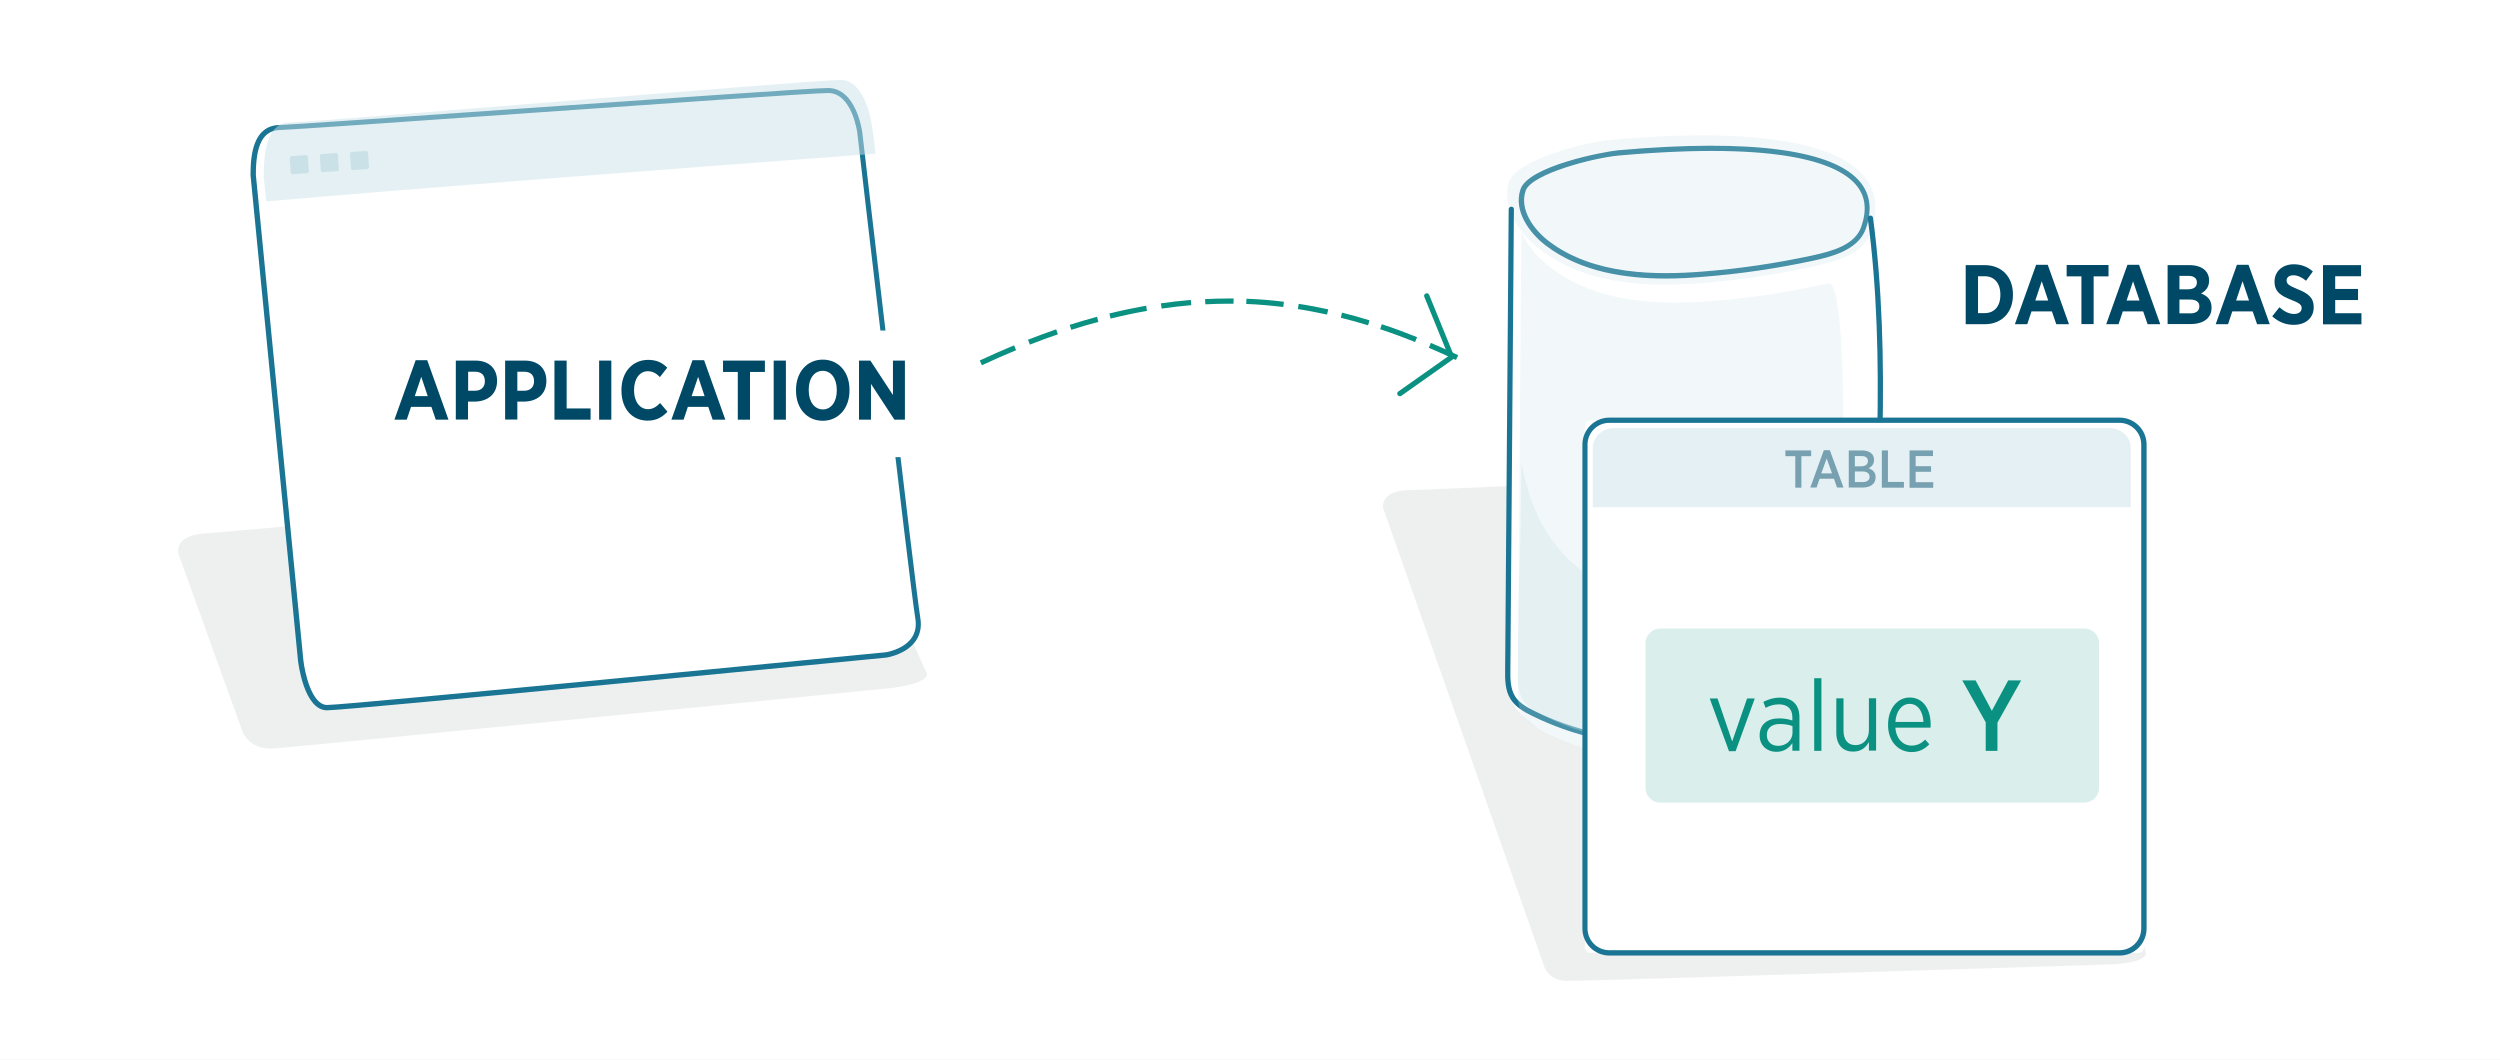
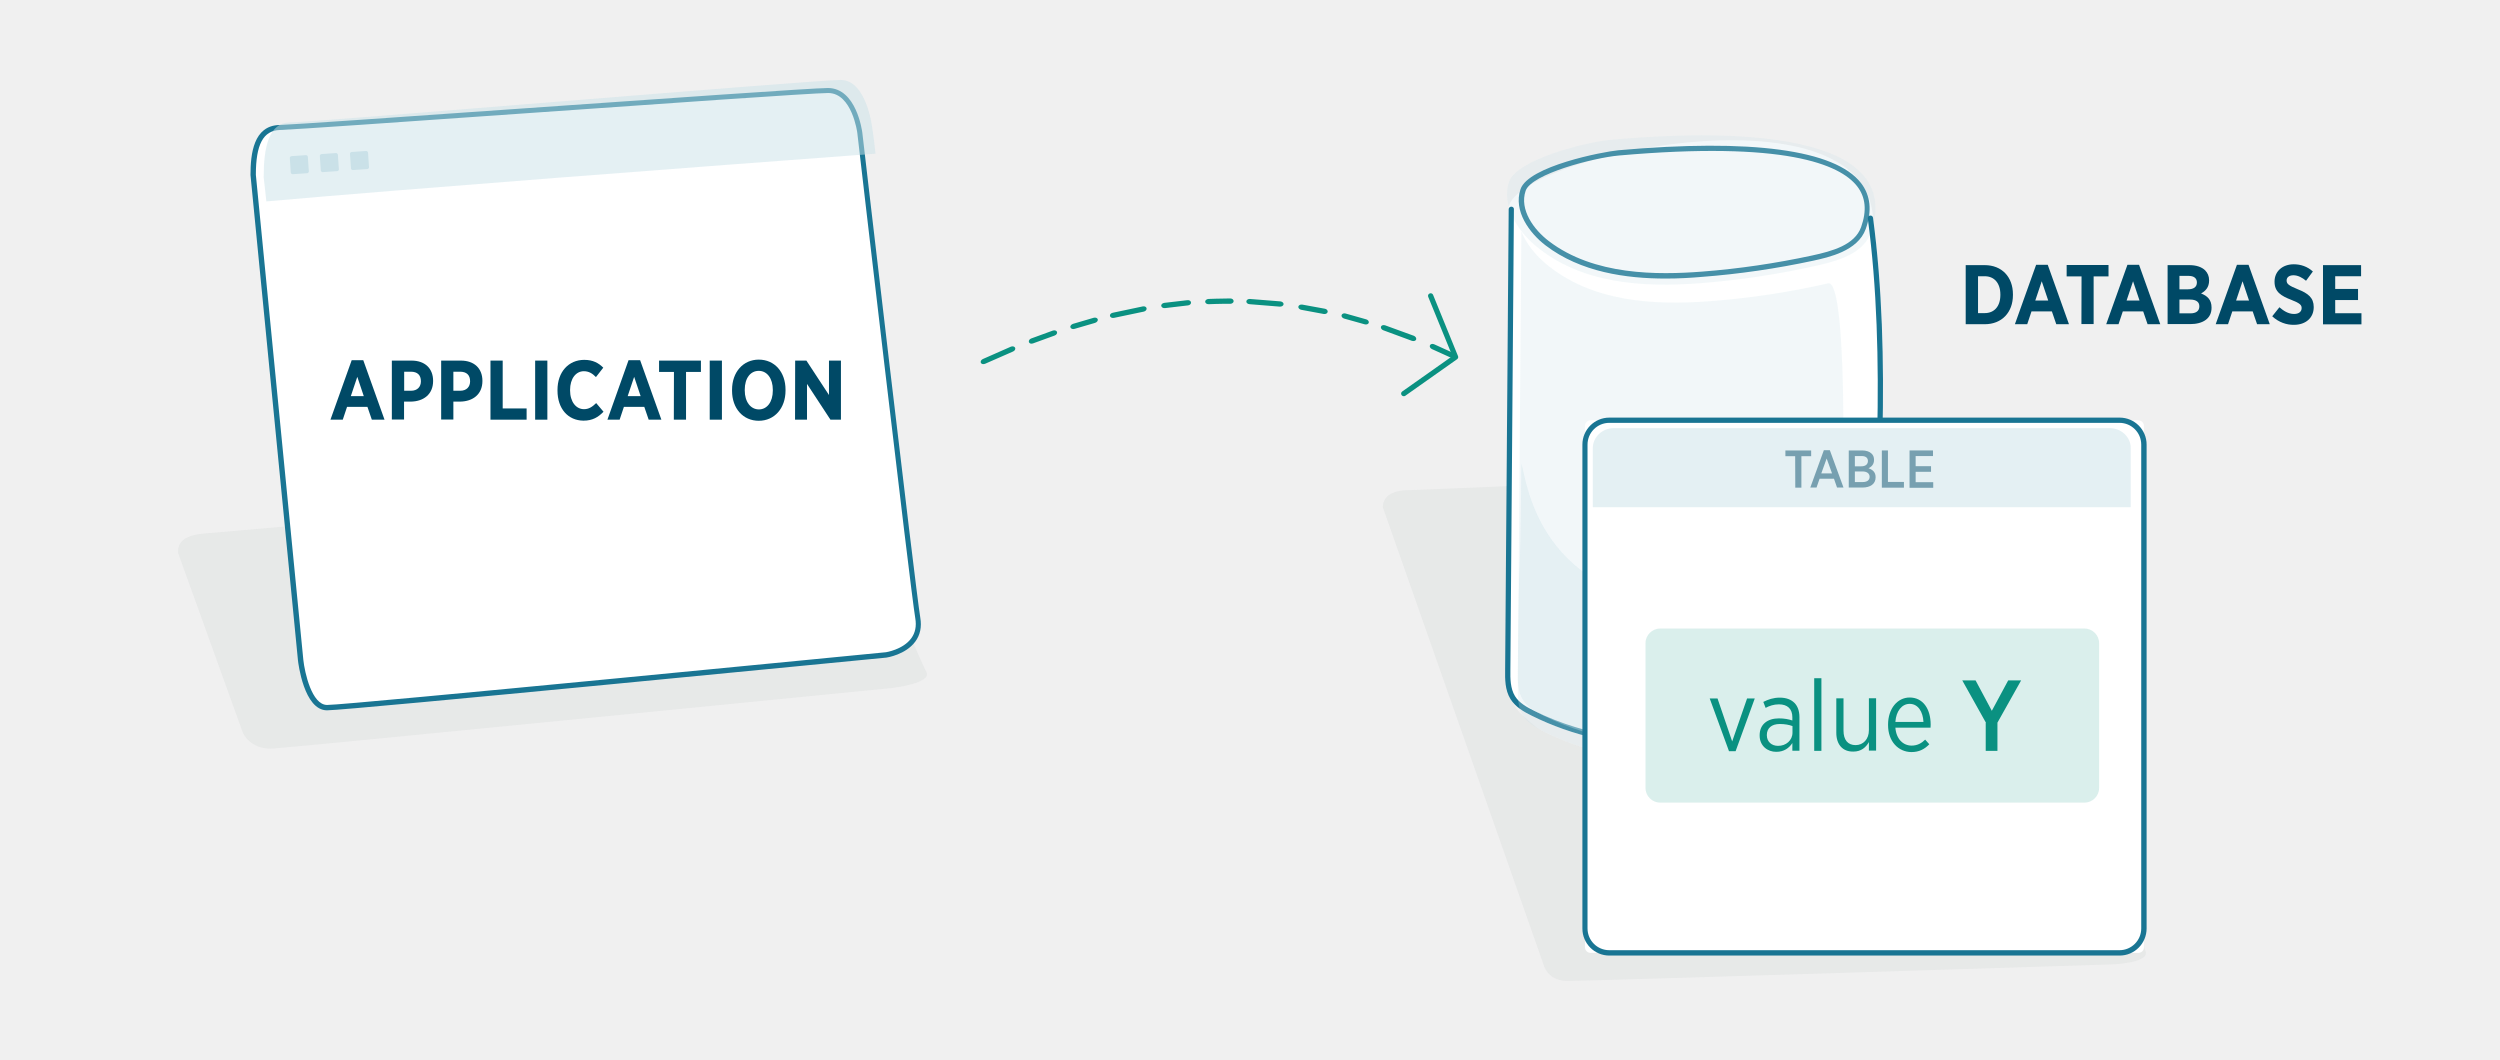
- <svg xmlns="http://www.w3.org/2000/svg" version="1.1" id="a02" x="0px" y="0px" viewBox="0 0 2048 868" style="enable-background:new 0 0 2048 868;" xml:space="preserve">
+ <svg xmlns="http://www.w3.org/2000/svg" version="1.1" id="a02" x="0px" y="0px" viewBox="904 -314 2048 868" style="enable-background:new 904 -314 2048 868;" xml:space="preserve">
  <style type="text/css">
	.st0{fill:#FFFFFF;}
	.st1{opacity:0.5;}
	.st2{fill:#DEE1E0;}
	.st3{fill:#197593;}
	.st4{opacity:0.25;}
	.st5{fill:#CAE1E8;}
	.st6{opacity:0.35;}
	.st7{fill:#004966;}
	.st8{opacity:0.48;}
- 	.st9{fill:#0A9181;}
- 	.st10{opacity:0.15;}
+ 	.st9{opacity:0.15;}
+ 	.st10{fill:#0A9181;}
</style>
-   <rect class="st0" width="2048" height="868" />
-   <g class="st1">
-     <path class="st2" d="M1757.7,779.4c-3.3-9.2-32-141.2-32-141.2s-19.6-97.3-40.7-97.4c-11-0.1-108.3,68.6-230.1,46.4   c-58.8,37-122.3,45.9-190.8,11.9c-6.3-3.1-11.2-8.2-16.6-12.9c-7.5-6.5-11.9-16-11.8-23.8c0.3-39.7,2.9-125.7,0-129.6v-34.6   c0,0-78.2,3.3-80.6,3.3c-16.8,0.1-21.7,6.1-22.4,13.7l131.6,374.5c0,0,2.8,13.8,19.6,13.9c16.8,0.1,447.4-13.6,447.4-13.6   S1761,788.7,1757.7,779.4z" />
+   <g>
+     <g>
+       <path class="st0" d="M2266.6,297.1c-37.1,0-74.2-8.1-107.8-24.8c-6.3-3.1-13.3-7-17.4-13.6c-4.6-7.4-4.5-16.5-4.4-23.9l2.9-377.4    c-1.3-42.1,291.5-106.1,298.5,7.1c15.1,113.5,6.1,241.8-1.8,355l-0.9,12.7l-0.6,0.6C2389.3,274.9,2328,297.1,2266.6,297.1z" />
+     </g>
  </g>
  <g class="st1">
-     <path class="st2" d="M145.9,453l53,147.1c0,0,5.8,14.3,24.9,13.1s507-49.6,507-49.6s33.4-3.8,28-13.3   c-5.4-9.5-62.5-146.4-62.5-146.4s-5.6-12.7-29.6-11.1c-23.2,1.5-471.9,42.2-497.7,44.1C149.8,438.2,145.4,444.9,145.9,453z" />
+     <path class="st2" d="M2661.7,465.4c-3.3-9.2-32-141.2-32-141.2s-19.6-97.3-40.7-97.4c-11-0.1-108.3,68.6-230.1,46.4   c-58.8,37-122.3,45.9-190.8,11.9c-6.3-3.1-11.2-8.2-16.6-12.9c-7.5-6.5-11.9-16-11.8-23.8c0.3-39.7,2.9-125.7,0-129.6V84.2   c0,0-78.2,3.3-80.6,3.3c-16.8,0.1-21.7,6.1-22.4,13.7l131.6,374.5c0,0,2.8,13.8,19.6,13.9c16.8,0.1,447.4-13.6,447.4-13.6   S2665,474.7,2661.7,465.4z" />
+   </g>
+   <g class="st1">
+     <path class="st2" d="M1049.9,139l53,147.1c0,0,5.8,14.3,24.9,13.1c19.1-1.2,507-49.6,507-49.6s33.4-3.8,28-13.3   c-5.4-9.5-62.5-146.4-62.5-146.4s-5.6-12.7-29.6-11.1c-23.2,1.5-471.9,42.2-497.7,44.1C1053.8,124.2,1049.4,130.9,1049.9,139z" />
  </g>
  <g>
    <g>
      <g>
-         <path class="st3" d="M1364.7,228.2c-32.5,0-69.9-5.2-98.6-27.2c-13.2-10.1-26.5-28.2-20.5-46c6.4-18.9,67.5-30.7,80.1-31.9l0,0     c109-9.7,177.7-0.4,198.8,26.8c7.9,10.2,9.2,22.9,3.9,37.7c-6.5,18.1-30.4,23.2-43.2,26c-29.8,6.4-60.4,10.9-90.7,13.2     C1385.4,227.6,1375.3,228.2,1364.7,228.2z M1326.2,127.4c-20.4,1.8-71.6,15-76.4,28.9c-5.3,15.6,6.9,32,19,41.2     c37,28.3,89.3,27.8,125.5,25c30.2-2.3,60.5-6.8,90.2-13.2c16.6-3.6,34.8-8.6,40.1-23.2c4.8-13.5,3.8-24.5-3.3-33.6     C1507.1,134.5,1461.9,115.4,1326.2,127.4L1326.2,127.4z" />
+         <path class="st3" d="M2268.7-85.8c-32.5,0-69.9-5.2-98.6-27.2c-13.2-10.1-26.5-28.2-20.5-46c6.4-18.9,67.5-30.7,80.1-31.9l0,0     c109-9.7,177.7-0.4,198.8,26.8c7.9,10.2,9.2,22.9,3.9,37.7c-6.5,18.1-30.4,23.2-43.2,26c-29.8,6.4-60.4,10.9-90.7,13.2     C2289.4-86.4,2279.3-85.8,2268.7-85.8z M2230.2-186.6c-20.4,1.8-71.6,15-76.4,28.9c-5.3,15.6,6.9,32,19,41.2     c37,28.3,89.3,27.8,125.5,25c30.2-2.3,60.5-6.8,90.2-13.2c16.6-3.6,34.8-8.6,40.1-23.2c4.8-13.5,3.8-24.5-3.3-33.6     C2411.1-179.5,2365.9-198.6,2230.2-186.6L2230.2-186.6z" />
      </g>
    </g>
    <g class="st4">
      <g>
-         <path class="st5" d="M1319.1,114.6c-18.3,1.6-77.3,15.8-83.1,34.9c-5.7,18.9,6.9,39.1,21.4,51.4c37.6,31.8,88.6,34.7,135.5,31.1     c32.4-2.5,64.6-7.4,96.3-14.6c17.4-4,38.3-10,44.1-28.5C1563.3,94.6,1368.2,110.2,1319.1,114.6z" />
+         <path class="st5" d="M2223.1-199.4c-18.3,1.6-77.3,15.8-83.1,34.9c-5.7,18.9,6.9,39.1,21.4,51.4C2199-81.3,2250-78.4,2296.9-82     c32.4-2.5,64.6-7.4,96.3-14.6c17.4-4,38.3-10,44.1-28.5C2467.3-219.4,2272.2-203.8,2223.1-199.4z" />
      </g>
    </g>
    <g>
      <g>
-         <path class="st3" d="M1362.6,611.1c-37.1,0-74.2-8.1-107.8-24.8c-6.3-3.1-13.3-7-17.4-13.6c-4.6-7.4-4.5-16.5-4.4-23.9l2.9-377.4     c0-1.2,1-2.1,2.2-2.1c0,0,0,0,0,0c1.2,0,2.2,0.9,2.1,2.1l-2.9,377.4c-0.1,6.8-0.1,15.2,3.8,21.5c3.5,5.7,10,9.2,15.7,12     c86.1,42.7,199.8,26.6,270.7-38.2l0.8-11c7.9-113,16.9-241.1,1.8-354.1c-0.2-1.2,0.7-2.3,1.9-2.4c1.2-0.2,2.3,0.7,2.4,1.9     c15.1,113.5,6.1,241.8-1.8,355l-0.9,12.7l-0.6,0.6C1485.3,588.9,1424,611.1,1362.6,611.1z" />
+         <path class="st3" d="M2266.6,297.1c-37.1,0-74.2-8.1-107.8-24.8c-6.3-3.1-13.3-7-17.4-13.6c-4.6-7.4-4.5-16.5-4.4-23.9l2.9-377.4     c0-1.2,1-2.1,2.2-2.1l0,0c1.2,0,2.2,0.9,2.1,2.1l-2.9,377.4c-0.1,6.8-0.1,15.2,3.8,21.5c3.5,5.7,10,9.2,15.7,12     c86.1,42.7,199.8,26.6,270.7-38.2l0.8-11c7.9-113,16.9-241.1,1.8-354.1c-0.2-1.2,0.7-2.3,1.9-2.4c1.2-0.2,2.3,0.7,2.4,1.9     c15.1,113.5,6.1,241.8-1.8,355l-0.9,12.7l-0.6,0.6C2389.3,274.9,2328,297.1,2266.6,297.1z" />
      </g>
    </g>
    <g class="st4">
      <g>
-         <path class="st5" d="M1497.6,232.1c-31.7,7.3-63.9,12.1-96.3,14.6c-46.9,3.6-97.9,0.7-135.5-31.1c-8-6.8-15.4-15.9-19.5-26     c-1,124.6-1.9,249.2-2.9,373.8c-0.1,7.8,0,16.1,4.1,22.7c3.7,6,10.2,9.7,16.6,12.9c87.8,43.6,167.4,16.8,239.5-49.6     C1511.6,434.9,1515,228.1,1497.6,232.1z" />
+         <path class="st5" d="M2401.6-81.9c-31.7,7.3-63.9,12.1-96.3,14.6c-46.9,3.6-97.9,0.7-135.5-31.1c-8-6.8-15.4-15.9-19.5-26     c-1,124.6-1.9,249.2-2.9,373.8c-0.1,7.8,0,16.1,4.1,22.7c3.7,6,10.2,9.7,16.6,12.9c87.8,43.6,167.4,16.8,239.5-49.6     C2415.6,120.9,2419-85.9,2401.6-81.9z" />
      </g>
    </g>
    <g class="st6">
      <g>
-         <path class="st5" d="M1497.6,422.2c-31.7,7.3-63.8,75.4-96.3,75.4c-144,0-150.9-107.8-155-117.9c-1,124.6-1.9,46.1-2.9,170.8     c-0.1,7.8,0,16.1,4.1,22.7c3.7,6,10.2,9.7,16.6,12.9c87.8,43.6,167.4,16.8,239.5-49.6C1511.6,421.9,1515,418.3,1497.6,422.2z" />
+         <path class="st5" d="M2401.6,108.2c-31.7,7.3-63.8,75.4-96.3,75.4c-144,0-150.9-107.8-155-117.9c-1,124.6-1.9,46.1-2.9,170.8     c-0.1,7.8,0,16.1,4.1,22.7c3.7,6,10.2,9.7,16.6,12.9c87.8,43.6,167.4,16.8,239.5-49.6C2415.6,107.9,2419,104.3,2401.6,108.2z" />
      </g>
    </g>
  </g>
  <g>
-     <path class="st0" d="M207.4,143.4l38.9,397.5c0,0,4.3,38.9,21.6,38.9c17.3,0,458-43.2,458-43.2s30.2-4.3,25.9-30.2   s-47.5-397.5-47.5-397.5s-4.3-34.5-25.9-34.6c-20.9-0.1-426.1,29.7-449.4,30.2C211.7,104.9,207.4,121.7,207.4,143.4z" />
-     <path class="st3" d="M267.9,581.9c-19,0-23.6-39.1-23.8-40.8l-38.9-397.7c0-17.4,2.5-40.5,23.7-41c10.5-0.3,100.5-6.6,195.7-13.3   c118.8-8.3,241.7-17,253.6-17c0,0,0,0,0.1,0c23.2,0.1,27.9,35,28.1,36.5c0.4,3.7,43.3,371.8,47.5,397.4c1.3,7.6-0.1,14.2-4.1,19.6   c-7.9,10.7-23,13-23.6,13.1C708.1,540.4,285.1,581.9,267.9,581.9z M209.6,143.2l38.9,397.4c1.1,10.3,6.9,36.9,19.5,36.9   c17,0,453.4-42.8,457.8-43.2c0,0,13.9-2.1,20.7-11.4c3.3-4.5,4.4-10,3.3-16.4c-4.3-25.7-47.1-393.9-47.5-397.6   c0-0.3-4.3-32.6-23.8-32.7c0,0,0,0-0.1,0c-11.8,0-140.1,9-253.3,17c-95.3,6.7-185.3,13-195.9,13.3   C215.6,107,209.6,118.3,209.6,143.2z" />
+     <path class="st0" d="M1111.4-170.6l38.9,397.5c0,0,4.3,38.9,21.6,38.9c17.3,0,458-43.2,458-43.2s30.2-4.3,25.9-30.2   s-47.5-397.5-47.5-397.5s-4.3-34.5-25.9-34.6c-20.9-0.1-426.1,29.7-449.4,30.2C1115.7-209.1,1111.4-192.3,1111.4-170.6z" />
+     <path class="st3" d="M1171.9,267.9c-19,0-23.6-39.1-23.8-40.8l-38.9-397.7c0-17.4,2.5-40.5,23.7-41c10.5-0.3,100.5-6.6,195.7-13.3   c118.8-8.3,241.7-17,253.6-17c0,0,0,0,0.1,0c23.2,0.1,27.9,35,28.1,36.5c0.4,3.7,43.3,371.8,47.5,397.4c1.3,7.6-0.1,14.2-4.1,19.6   c-7.9,10.7-23,13-23.6,13.1C1612.1,226.4,1189.1,267.9,1171.9,267.9z M1113.6-170.8l38.9,397.4c1.1,10.3,6.9,36.9,19.5,36.9   c17,0,453.4-42.8,457.8-43.2c0,0,13.9-2.1,20.7-11.4c3.3-4.5,4.4-10,3.3-16.4c-4.3-25.7-47.1-393.9-47.5-397.6   c0-0.3-4.3-32.6-23.8-32.7c0,0,0,0-0.1,0c-11.8,0-140.1,9-253.3,17c-95.3,6.7-185.3,13-195.9,13.3   C1119.6-207,1113.6-195.7,1113.6-170.8z" />
  </g>
  <g class="st1">
-     <path class="st5" d="M717.2,125.9c-1.7-16.4-2.6-20.6-2.6-20.6s-4.3-39.8-26-39.8c-21.7,0-433.5,34.8-450.9,34.8   S216,120.2,216,145.1l2.2,19.9C333,154.8,573.2,136.6,717.2,125.9z" />
+     <path class="st5" d="M1621.2-188.1c-1.7-16.4-2.6-20.6-2.6-20.6s-4.3-39.8-26-39.8c-21.7,0-433.5,34.8-450.9,34.8   s-21.7,19.9-21.7,44.8l2.2,19.9C1237-159.2,1477.2-177.4,1621.2-188.1z" />
  </g>
  <g>
    <g>
-       <path class="st5" d="M251.6,141.9l-11.8,0.8c-0.8,0.1-1.5-0.6-1.6-1.4l-0.8-11.8c-0.1-0.8,0.6-1.5,1.4-1.6l11.8-0.8    c0.8-0.1,1.5,0.6,1.6,1.4l0.8,11.8C253,141.1,252.4,141.9,251.6,141.9z" />
+       <path class="st5" d="M1155.6-172.1l-11.8,0.8c-0.8,0.1-1.5-0.6-1.6-1.4l-0.8-11.8c-0.1-0.8,0.6-1.5,1.4-1.6l11.8-0.8    c0.8-0.1,1.5,0.6,1.6,1.4l0.8,11.8C1157-172.9,1156.4-172.1,1155.6-172.1z" />
    </g>
    <g>
-       <path class="st5" d="M276.2,140.2l-11.8,0.8c-0.8,0.1-1.5-0.6-1.6-1.4l-0.8-11.8c-0.1-0.8,0.6-1.5,1.4-1.6l11.8-0.8    c0.8-0.1,1.5,0.6,1.6,1.4l0.8,11.8C277.7,139.4,277.1,140.1,276.2,140.2z" />
+       <path class="st5" d="M1180.2-173.8l-11.8,0.8c-0.8,0.1-1.5-0.6-1.6-1.4l-0.8-11.8c-0.1-0.8,0.6-1.5,1.4-1.6l11.8-0.8    c0.8-0.1,1.5,0.6,1.6,1.4l0.8,11.8C1181.7-174.6,1181.1-173.9,1180.2-173.8z" />
    </g>
    <g>
-       <path class="st5" d="M300.9,138.5l-11.8,0.8c-0.8,0.1-1.5-0.6-1.6-1.4l-0.8-11.8c-0.1-0.8,0.6-1.5,1.4-1.6l11.8-0.8    c0.8-0.1,1.5,0.6,1.6,1.4l0.8,11.8C302.4,137.7,301.7,138.4,300.9,138.5z" />
+       <path class="st5" d="M1204.9-175.5l-11.8,0.8c-0.8,0.1-1.5-0.6-1.6-1.4l-0.8-11.8c-0.1-0.8,0.6-1.5,1.4-1.6l11.8-0.8    c0.8-0.1,1.5,0.6,1.6,1.4l0.8,11.8C1206.4-176.3,1205.7-175.6,1204.9-175.5z" />
    </g>
  </g>
  <g>
    <g>
-       <path class="st0" d="M1751.7,780.6H1303c-2.5,0-4.6-2.1-4.6-4.6V348.9c0-2.5,2.1-4.6,4.6-4.6h448.7c2.5,0,4.6,2.1,4.6,4.6V776    C1756.4,778.6,1754.3,780.6,1751.7,780.6z" />
+       <path class="st0" d="M2655.7,466.6H2207c-2.5,0-4.6-2.1-4.6-4.6V34.9c0-2.5,2.1-4.6,4.6-4.6h448.7c2.5,0,4.6,2.1,4.6,4.6V462    C2660.4,464.6,2658.3,466.6,2655.7,466.6z" />
    </g>
    <g>
-       <path class="st3" d="M1736.4,782.8h-418c-12.2,0-22.1-9.9-22.1-22.1V364.2c0-12.2,9.9-22.1,22.1-22.1h418    c12.2,0,22.1,9.9,22.1,22.1v396.4C1758.5,772.9,1748.6,782.8,1736.4,782.8z M1318.3,346.4c-9.8,0-17.8,8-17.8,17.8v396.4    c0,9.8,8,17.8,17.8,17.8h418c9.8,0,17.8-8,17.8-17.8V364.2c0-9.8-8-17.8-17.8-17.8H1318.3z" />
+       <path class="st3" d="M2640.4,468.8h-418c-12.2,0-22.1-9.9-22.1-22.1V50.2c0-12.2,9.9-22.1,22.1-22.1h418    c12.2,0,22.1,9.9,22.1,22.1v396.4C2662.5,458.9,2652.6,468.8,2640.4,468.8z M2222.3,32.4c-9.8,0-17.8,8-17.8,17.8v396.4    c0,9.8,8,17.8,17.8,17.8h418c9.8,0,17.8-8,17.8-17.8V50.2c0-9.8-8-17.8-17.8-17.8L2222.3,32.4L2222.3,32.4z" />
    </g>
  </g>
  <g>
-     <path class="st0" d="M806.8,374.5H303.6c-6.6,0-12-5.4-12-12v-79.7c0-6.6,5.4-12,12-12h503.1c6.6,0,12,5.4,12,12v79.7   C818.8,369.1,813.4,374.5,806.8,374.5z" />
+     <path class="st7" d="M1192.1-18.9h9.5l17.4,48.7h-10.4l-3.6-10.5h-16.7l-3.5,10.5h-10.1L1192.1-18.9z M1202,10.5l-5.3-15.8   l-5.3,15.8H1202z" />
+     <path class="st7" d="M1225-18.6h16.1c10.9,0,17.7,6.3,17.7,16.6v0.1c0,11.1-8,16.7-18.1,16.9h-5.7v14.7h-10V-18.6z M1240.7,6.1   c5.2,0,8.1-3.2,8.1-7.7v-0.1c0-5.1-2.9-7.8-8.2-7.8h-5.5V6.1H1240.7z" />
+     <path class="st7" d="M1265.4-18.6h16.1c10.9,0,17.7,6.3,17.7,16.6v0.1c0,11.1-8,16.7-18.1,16.9h-5.7v14.7h-10V-18.6z M1281,6.1   c5.2,0,8.1-3.2,8.1-7.7v-0.1c0-5.1-2.9-7.8-8.2-7.8h-5.5V6.1H1281z" />
+     <path class="st7" d="M1305.8-18.6h10v39.2h19.6v9.2h-29.6V-18.6z" />
+     <path class="st7" d="M1342.4-18.6h10v48.4h-10V-18.6z" />
+     <path class="st7" d="M1360.7,6V5.4c0-14.7,9.1-24.6,21.9-24.6c7.2,0,11.8,2.6,15.6,6.4l-6,7.7c-2.9-3-5.9-4.8-9.9-4.8   c-6.5,0-11.3,6-11.3,15.4v0.2c0,9.6,5,15.5,11.4,15.5c3.9,0,6.7-1.8,10-5l6,7.1c-4.4,4.5-9,7.3-16.4,7.3   C1369.3,30.5,1360.7,20.8,1360.7,6z" />
+     <path class="st7" d="M1418.9-18.9h9.5l17.4,48.7h-10.4l-3.6-10.5h-16.7l-3.5,10.5h-10L1418.9-18.9z M1428.8,10.5l-5.3-15.8   l-5.3,15.8H1428.8z" />
+     <path class="st7" d="M1456.1-9.3h-12.2v-9.3h34.3v9.3H1466v39.1h-10L1456.1-9.3L1456.1-9.3z" />
+     <path class="st7" d="M1485.4-18.6h10v48.4h-10V-18.6z" />
+     <path class="st7" d="M1503.7,6.1V5.3c0-14.5,9.1-24.7,21.9-24.7c12.9,0,21.9,10.1,21.9,24.6V6c0,14.5-9.1,24.7-21.9,24.7   C1512.7,30.7,1503.7,20.6,1503.7,6.1z M1537.1,5.9V5.4c0-9.5-4.8-15.6-11.5-15.6c-6.8,0-11.5,5.9-11.5,15.5v0.5   c0,9.5,4.9,15.6,11.6,15.6C1532.3,21.4,1537.1,15.4,1537.1,5.9z" />
+     <path class="st7" d="M1555.4-18.6h9.2l18.5,28.2v-28.2h9.8v48.4h-8.6l-19.2-29.3v29.3h-9.8L1555.4-18.6L1555.4-18.6z" />
  </g>
  <g>
-     <path class="st7" d="M340.5,295.1h9.5l17.4,48.7H357l-3.6-10.5h-16.7l-3.5,10.5h-10.1L340.5,295.1z M350.4,324.5l-5.3-15.8   l-5.3,15.8H350.4z" />
-     <path class="st7" d="M373.4,295.4h16.1c10.9,0,17.7,6.3,17.7,16.6v0.1c0,11.1-8,16.7-18.1,16.9h-5.7v14.7h-10V295.4z M389.1,320.1   c5.2,0,8.1-3.2,8.1-7.7v-0.1c0-5.1-2.9-7.8-8.2-7.8h-5.5v15.6H389.1z" />
-     <path class="st7" d="M413.8,295.4h16.1c10.9,0,17.7,6.3,17.7,16.6v0.1c0,11.1-8,16.7-18.1,16.9h-5.7v14.7h-10V295.4z M429.4,320.1   c5.2,0,8.1-3.2,8.1-7.7v-0.1c0-5.1-2.9-7.8-8.2-7.8h-5.5v15.6H429.4z" />
-     <path class="st7" d="M454.2,295.4h10v39.2h19.6v9.2h-29.6V295.4z" />
-     <path class="st7" d="M490.8,295.4h10v48.4h-10V295.4z" />
-     <path class="st7" d="M509.1,320v-0.6c0-14.7,9.1-24.6,21.9-24.6c7.2,0,11.8,2.6,15.6,6.4l-6,7.7c-2.9-3-5.9-4.8-9.9-4.8   c-6.5,0-11.3,6-11.3,15.4v0.2c0,9.6,5,15.5,11.4,15.5c3.9,0,6.7-1.8,10-5l6,7.1c-4.4,4.5-9,7.3-16.4,7.3   C517.7,344.5,509.1,334.8,509.1,320z" />
-     <path class="st7" d="M567.3,295.1h9.5l17.4,48.7h-10.4l-3.6-10.5h-16.7l-3.5,10.5H550L567.3,295.1z M577.2,324.5l-5.3-15.8   l-5.3,15.8H577.2z" />
-     <path class="st7" d="M604.5,304.7h-12.2v-9.3h34.3v9.3h-12.2v39.1h-10V304.7z" />
-     <path class="st7" d="M633.8,295.4h10v48.4h-10V295.4z" />
-     <path class="st7" d="M652.1,320.1v-0.8c0-14.5,9.1-24.7,21.9-24.7c12.9,0,21.9,10.1,21.9,24.6v0.8c0,14.5-9.1,24.7-21.9,24.7   C661.1,344.7,652.1,334.6,652.1,320.1z M685.5,319.9v-0.5c0-9.5-4.8-15.6-11.5-15.6c-6.8,0-11.5,5.9-11.5,15.5v0.5   c0,9.5,4.9,15.6,11.6,15.6C680.7,335.4,685.5,329.4,685.5,319.9z" />
-     <path class="st7" d="M703.8,295.4h9.2l18.5,28.2v-28.2h9.8v48.4h-8.6l-19.2-29.3v29.3h-9.8V295.4z" />
-   </g>
-   <g>
-     <path class="st7" d="M1610.3,217.2h15.6c14,0,23.1,9.7,23.1,23.9v0.6c0,14.2-9.1,23.9-23.1,23.9h-15.6V217.2z M1620.4,226.2v30.3   h5.5c7.6,0,12.8-5.3,12.8-14.9v-0.3c0-9.6-5.2-15-12.8-15H1620.4z" />
-     <path class="st7" d="M1668,216.9h9.5l17.4,48.7h-10.4l-3.6-10.5h-16.7l-3.5,10.5h-10.1L1668,216.9z M1677.9,246.2l-5.3-15.8   l-5.3,15.8H1677.9z" />
-     <path class="st7" d="M1705.2,226.4H1693v-9.3h34.3v9.3h-12.2v39.1h-10V226.4z" />
-     <path class="st7" d="M1742.8,216.9h9.5l17.4,48.7h-10.4l-3.6-10.5h-16.7l-3.5,10.5h-10.1L1742.8,216.9z M1752.7,246.2l-5.3-15.8   l-5.3,15.8H1752.7z" />
-     <path class="st7" d="M1775.7,217.2h18c5.4,0,9.9,1.5,12.7,4.2c2.1,2.2,3.3,4.8,3.3,8.2v0.2c0,5.7-3.1,8.7-6.6,10.6   c5.2,2,8.6,5.2,8.6,11.5v0.3c0,8.7-7,13.3-17.5,13.3h-18.5V217.2z M1799.7,231.4c0-3.5-2.5-5.4-6.8-5.4h-7.5V237h7   C1796.9,237,1799.7,235.2,1799.7,231.4L1799.7,231.4z M1794.2,245.4h-8.8v11.3h9c4.5,0,7.3-1.9,7.3-5.7V251   C1801.8,247.5,1799.2,245.4,1794.2,245.4z" />
-     <path class="st7" d="M1832.5,216.9h9.5l17.4,48.7h-10.4l-3.6-10.5h-16.7l-3.5,10.5h-10.1L1832.5,216.9z M1842.4,246.2l-5.3-15.8   l-5.3,15.8H1842.4z" />
-     <path class="st7" d="M1861.4,259.1l5.9-7.4c3.2,2.8,7.2,5.5,12,5.5c3.9,0,6.2-1.9,6.2-4.8v-0.1c0-2.4-1.4-3.9-8.3-6.6   c-8.6-3.3-13.9-6.6-13.9-14.9v-0.1c0-8.4,6.5-14.2,15.8-14.2c5.7,0,11.2,1.9,15.6,5.9l-5.6,7.6c-3-2.5-6.6-4.5-10.3-4.5   c-3.5,0-5.6,1.7-5.6,4.2v0.1c0,2.8,1.7,4.1,9.2,7.2c8.4,3.3,13,6.9,13,14.5v0.1c0,9-6.8,14.5-16.2,14.5   C1873.2,266.2,1866.8,264.1,1861.4,259.1z" />
-     <path class="st7" d="M1903,217.2h31.2v9.1h-21.2v10.4h18.7v9.1h-18.7v10.8h21.5v9.1H1903V217.2z" />
+     <path class="st7" d="M2514.3-96.8h15.6c14,0,23.1,9.7,23.1,23.9v0.6c0,14.2-9.1,23.9-23.1,23.9h-15.6V-96.8z M2524.4-87.8v30.3h5.5   c7.6,0,12.8-5.3,12.8-14.9v-0.3c0-9.6-5.2-15-12.8-15h-5.5V-87.8z" />
+     <path class="st7" d="M2572-97.1h9.5l17.4,48.7h-10.4l-3.6-10.5h-16.7l-3.5,10.5h-10.1L2572-97.1z M2581.9-67.8l-5.3-15.8l-5.3,15.8   H2581.9z" />
+     <path class="st7" d="M2609.2-87.6H2597v-9.3h34.3v9.3h-12.2v39.1h-10L2609.2-87.6L2609.2-87.6z" />
+     <path class="st7" d="M2646.8-97.1h9.5l17.4,48.7h-10.4l-3.6-10.5H2643l-3.5,10.5h-10.1L2646.8-97.1z M2656.7-67.8l-5.3-15.8   l-5.3,15.8H2656.7z" />
+     <path class="st7" d="M2679.7-96.8h18c5.4,0,9.9,1.5,12.7,4.2c2.1,2.2,3.3,4.8,3.3,8.2v0.2c0,5.7-3.1,8.7-6.6,10.6   c5.2,2,8.6,5.2,8.6,11.5v0.3c0,8.7-7,13.3-17.5,13.3h-18.5V-96.8z M2703.7-82.6c0-3.5-2.5-5.4-6.8-5.4h-7.5v11h7   C2700.9-77,2703.7-78.8,2703.7-82.6L2703.7-82.6z M2698.2-68.6h-8.8v11.3h9c4.5,0,7.3-1.9,7.3-5.7v0   C2705.8-66.5,2703.2-68.6,2698.2-68.6z" />
+     <path class="st7" d="M2736.5-97.1h9.5l17.4,48.7H2753l-3.6-10.5h-16.7l-3.5,10.5h-10.1L2736.5-97.1z M2746.4-67.8l-5.3-15.8   l-5.3,15.8H2746.4z" />
+     <path class="st7" d="M2765.4-54.9l5.9-7.4c3.2,2.8,7.2,5.5,12,5.5c3.9,0,6.2-1.9,6.2-4.8v-0.1c0-2.4-1.4-3.9-8.3-6.6   c-8.6-3.3-13.9-6.6-13.9-14.9v-0.1c0-8.4,6.5-14.2,15.8-14.2c5.7,0,11.2,1.9,15.6,5.9l-5.6,7.6c-3-2.5-6.6-4.5-10.3-4.5   c-3.5,0-5.6,1.7-5.6,4.2v0.1c0,2.8,1.7,4.1,9.2,7.2c8.4,3.3,13,6.9,13,14.5v0.1c0,9-6.8,14.5-16.2,14.5   C2777.2-47.8,2770.8-49.9,2765.4-54.9z" />
+     <path class="st7" d="M2807-96.8h31.2v9.1H2817v10.4h18.7v9.1H2817v10.8h21.5v9.1H2807V-96.8z" />
  </g>
  <g class="st1">
-     <path class="st5" d="M1728.2,350.7h-406.1c-9.5,0-17.3,7.4-17.3,16.4v48.4h440.7v-48.4C1745.6,358.1,1737.8,350.7,1728.2,350.7z" />
+     <path class="st5" d="M2632.2,36.7h-406.1c-9.5,0-17.3,7.4-17.3,16.4v48.4h440.7V53.1C2649.6,44.1,2641.8,36.7,2632.2,36.7z" />
  </g>
  <g class="st8">
    <g>
-       <path class="st7" d="M1470.6,373.7h-8V369h21.1v4.7h-8v25.8h-5V373.7z" />
-       <path class="st7" d="M1494.1,368.8h4.9l11.2,30.6h-5.3l-2.5-7.2h-11.8l-2.5,7.2h-5.1L1494.1,368.8z M1500.8,387.8l-4.4-12.2    l-4.4,12.2H1500.8z" />
-       <path class="st7" d="M1514.5,369h10.9c3.3,0,6.1,0.9,7.8,2.6c1.4,1.3,2,3,2,5.1v0.1c0,3.7-2.2,5.7-4.5,6.8    c3.4,1.2,5.8,3.2,5.8,7.3v0.2c0,5.4-4.4,8.3-10.8,8.3h-11.2V369z M1530.2,377.6c0-2.6-1.9-4-5.1-4h-5.6v8.4h5.3    C1528.1,382,1530.2,380.5,1530.2,377.6L1530.2,377.6z M1525.6,386.2h-6.1v8.7h6.4c3.5,0,5.7-1.5,5.7-4.3v-0.1    C1531.5,387.9,1529.5,386.2,1525.6,386.2z" />
-       <path class="st7" d="M1541.6,369h5v25.8h13.1v4.7h-18.1V369z" />
-       <path class="st7" d="M1564.3,369h19.2v4.6h-14.2v8.3h12.6v4.6h-12.6v8.5h14.4v4.6h-19.4V369z" />
+       <path class="st7" d="M2374.6,59.7h-8V55h21.1v4.7h-8v25.8h-5L2374.6,59.7L2374.6,59.7z" />
+       <path class="st7" d="M2398.1,54.8h4.9l11.2,30.6h-5.3l-2.5-7.2h-11.8l-2.5,7.2h-5.1L2398.1,54.8z M2404.8,73.8l-4.4-12.2    l-4.4,12.2H2404.8z" />
+       <path class="st7" d="M2418.5,55h10.9c3.3,0,6.1,0.9,7.8,2.6c1.4,1.3,2,3,2,5.1v0.1c0,3.7-2.2,5.7-4.5,6.8c3.4,1.2,5.8,3.2,5.8,7.3    v0.2c0,5.4-4.4,8.3-10.8,8.3h-11.2V55L2418.5,55z M2434.2,63.6c0-2.6-1.9-4-5.1-4h-5.6V68h5.3C2432.1,68,2434.2,66.5,2434.2,63.6    L2434.2,63.6z M2429.6,72.2h-6.1v8.7h6.4c3.5,0,5.7-1.5,5.7-4.3v-0.1C2435.5,73.9,2433.5,72.2,2429.6,72.2z" />
+       <path class="st7" d="M2445.6,55h5v25.8h13.1v4.7h-18.1V55z" />
+       <path class="st7" d="M2468.3,55h19.2v4.6h-14.2v8.3h12.6v4.6h-12.6V81h14.4v4.6h-19.4V55z" />
    </g>
  </g>
-   <g>
-     <path class="st9" d="M804.4,299.2l-1.8-3.9c9.5-4.4,18.9-8.6,28.1-12.4l1.7,4C823.2,290.7,813.8,294.8,804.4,299.2z M1192.7,294.9   c-7.4-3.5-14.9-6.9-22.2-10l1.7-4c7.4,3.1,14.9,6.5,22.4,10.1L1192.7,294.9z M843.7,282.3l-1.6-4c7.7-3,15.5-5.9,23.1-8.5l1.4,4.1   C859.1,276.4,851.4,279.3,843.7,282.3z M1159.2,280.2c-9.6-3.9-19.2-7.4-28.6-10.5l1.4-4.1c9.5,3.1,19.2,6.7,28.9,10.6   L1159.2,280.2z M877.6,270.2l-1.3-4.1c7.5-2.4,15-4.6,22.4-6.6l1.1,4.2C892.5,265.6,885,267.8,877.6,270.2z M1120.7,266.5   c-7.5-2.3-15-4.4-22.3-6.2l1-4.2c7.4,1.8,15,4,22.5,6.3L1120.7,266.5z M909.8,261l-1-4.2c10.1-2.5,20.2-4.6,30.1-6.4l0.7,4.3   C929.8,256.4,919.8,258.5,909.8,261z M1087.1,257.7c-8-1.7-16-3.3-23.9-4.5l0.7-4.3c8,1.2,16.1,2.8,24.2,4.5L1087.1,257.7z    M951.6,252.8l-0.6-4.3c8.2-1.2,16.4-2.1,24.5-2.8l0.4,4.3C967.8,250.7,959.7,251.6,951.6,252.8z M1051.2,251.5   c-10.1-1.2-20.3-2.1-30.3-2.5l0.2-4.3c10.2,0.4,20.5,1.2,30.7,2.5L1051.2,251.5z M987.4,249.3l-0.2-4.3c6.5-0.3,13-0.5,19.5-0.5   c1.3,0,2.6,0,3.9,0l-0.1,4.3c-1.4,0-2.9,0-4.3,0C1000,248.8,993.6,249,987.4,249.3z" />
+   <g class="st9">
+     <path class="st10" d="M2611.6,343.5H2264c-6.6,0-12-5.4-12-12V212.9c0-6.6,5.4-12,12-12h347.6c6.6,0,12,5.4,12,12v118.6   C2623.6,338.1,2618.2,343.5,2611.6,343.5z" />
  </g>
  <g>
-     <path class="st9" d="M1146.8,324.6c-0.7,0-1.3-0.3-1.8-0.9c-0.7-1-0.5-2.3,0.5-3l41.1-29l-19.8-48.5c-0.5-1.1,0.1-2.4,1.2-2.8   c1.1-0.5,2.4,0.1,2.8,1.2l20.4,50.1c0.4,0.9,0.1,2-0.8,2.6l-42.5,30C1147.7,324.4,1147.3,324.6,1146.8,324.6z" />
-   </g>
-   <g class="st10">
-     <path class="st9" d="M1707.6,657.5h-347.6c-6.6,0-12-5.4-12-12V526.9c0-6.6,5.4-12,12-12h347.6c6.6,0,12,5.4,12,12v118.6   C1719.6,652.1,1714.2,657.5,1707.6,657.5z" />
+     <path class="st10" d="M2304.6,258.2h6.4l12,35.2l12.2-35.2h6.3l-15.7,43.2h-5.4L2304.6,258.2z" />
+     <path class="st10" d="M2345.5,288.6v-0.3c0-8.8,6.3-13.8,15.8-13.8c4.5,0,7.8,0.7,11,1.7v-2.6c0-6.9-4-10.6-11-10.6   c-4.3,0-8,1.3-10.9,2.9l-1.9-4.9c4-2,8.2-3.5,13.5-3.5c5.2,0,9.2,1.5,12,4.3c2.6,2.6,4.1,6.6,4.1,11.6V301h-5.8v-6.3   c-2.6,4-6.8,7.2-13.1,7.2C2352.1,302,2345.5,297.1,2345.5,288.6z M2372.4,286.2v-5.4c-2.7-1-6.2-1.7-10.4-1.7   c-6.8,0-10.6,3.5-10.6,9v0.2c0,5.4,4,8.7,9.1,8.7C2367.2,297.1,2372.4,292.4,2372.4,286.2z" />
+     <path class="st10" d="M2390.2,241.6h5.9v59.5h-5.9V241.6z" />
+     <path class="st10" d="M2408.3,286.3v-28.2h5.9v26.4c0,7.7,3.6,11.9,9.9,11.9s10.9-4.9,10.9-12.2V258h5.9v42.9h-5.9v-7   c-2.4,4.3-6.3,7.8-12.7,7.8C2413.5,301.9,2408.3,295.9,2408.3,286.3z" />
+     <path class="st10" d="M2450.7,280v-0.4c0-13.1,7.7-22.2,17.7-22.2c10.8,0,17.2,9.2,17.2,22.2c0,0.6,0,1.7-0.1,2.5h-28.8   c0.7,9.5,6.5,14.7,13.3,14.7c4.7,0,8.2-2,11.1-4.9l3.4,3.8c-3.9,4-8.3,6.4-14.7,6.4C2459.3,302,2450.7,293.6,2450.7,280z    M2479.7,277.4c-0.4-8.2-4.3-14.8-11.3-14.8c-6.3,0-11.1,5.8-11.7,14.8H2479.7z" />
+     <path class="st10" d="M2530.9,278.1l-19.4-34.7h10.9l13.3,24.9l13.4-24.9h10.6l-19.4,34.6v23.1h-9.6v-23H2530.9z" />
  </g>
  <g>
-     <path class="st9" d="M1400.6,572.2h6.4l12,35.2l12.2-35.2h6.3l-15.7,43.2h-5.4L1400.6,572.2z" />
-     <path class="st9" d="M1441.5,602.6v-0.3c0-8.8,6.3-13.8,15.8-13.8c4.5,0,7.8,0.7,11,1.7v-2.6c0-6.9-4-10.6-11-10.6   c-4.3,0-8,1.3-10.9,2.9l-1.9-4.9c4-2,8.2-3.5,13.5-3.5c5.2,0,9.2,1.5,12,4.3c2.6,2.6,4.1,6.6,4.1,11.6v27.6h-5.8v-6.3   c-2.6,4-6.8,7.2-13.1,7.2C1448.1,616,1441.5,611.1,1441.5,602.6z M1468.4,600.2v-5.4c-2.7-1-6.2-1.7-10.4-1.7   c-6.8,0-10.6,3.5-10.6,9v0.2c0,5.4,4,8.7,9.1,8.7C1463.2,611.1,1468.4,606.4,1468.4,600.2z" />
-     <path class="st9" d="M1486.2,555.6h5.9v59.5h-5.9V555.6z" />
-     <path class="st9" d="M1504.3,600.3v-28.2h5.9v26.4c0,7.7,3.6,11.9,9.9,11.9c6.3,0,10.9-4.9,10.9-12.2v-26.2h5.9v42.9h-5.9v-7   c-2.4,4.3-6.3,7.8-12.7,7.8C1509.5,615.9,1504.3,609.9,1504.3,600.3z" />
-     <path class="st9" d="M1546.7,594v-0.4c0-13.1,7.7-22.2,17.7-22.2c10.8,0,17.2,9.2,17.2,22.2c0,0.6,0,1.7-0.1,2.5h-28.8   c0.7,9.5,6.5,14.7,13.3,14.7c4.7,0,8.2-2,11.1-4.9l3.4,3.8c-3.9,4-8.3,6.4-14.7,6.4C1555.3,616,1546.7,607.6,1546.7,594z    M1575.7,591.4c-0.4-8.2-4.3-14.8-11.3-14.8c-6.3,0-11.1,5.8-11.7,14.8H1575.7z" />
-     <path class="st9" d="M1626.9,592.1l-19.4-34.7h10.9l13.3,24.9l13.4-24.9h10.6l-19.4,34.6v23.1h-9.6V592.1z" />
+     <g>
+       <g>
+         <g>
+           <path class="st10" d="M1711-16c-1.4,0.6-3,0.3-3.5-0.8s0.3-2.5,1.7-3.1l22.9-10.1c1.4-0.6,3-0.2,3.5,0.9s-0.3,2.5-1.8,3.1      L1711-16z M2097.6-21.1c-0.5,1.1-2.1,1.4-3.5,0.8l-17-7.7c-1.4-0.6-2.2-2-1.7-3.1c0.5-1.1,2-1.5,3.4-0.9l17.2,7.8      C2097.4-23.5,2098.2-22.1,2097.6-21.1z M1750.3-32.7c-1.5,0.6-3,0.1-3.4-1s0.4-2.5,1.8-3l17.8-6.5c1.5-0.5,3,0,3.4,1.1      s-0.5,2.5-2,3L1750.3-32.7z M2064.1-35.8c-0.5,1.1-2,1.5-3.5,1l-23.3-8.6c-1.5-0.5-2.4-1.9-2-3c0.4-1.1,1.9-1.6,3.4-1.1      l23.6,8.6C2063.7-38.3,2064.5-36.9,2064.1-35.8z M1784.3-44.6c-1.5,0.5-3-0.1-3.4-1.2c-0.4-1.1,0.6-2.4,2.1-2.9l17-5      c1.5-0.4,3,0.2,3.3,1.3s-0.7,2.4-2.2,2.9L1784.3-44.6z M2025.3-49.6c-0.3,1.1-1.8,1.7-3.3,1.3l-16.8-4.7      c-1.5-0.4-2.5-1.7-2.2-2.8s1.7-1.8,3.2-1.4l17,4.8C2024.7-52,2025.6-50.7,2025.3-49.6z M1816.6-53.6c-1.5,0.3-3-0.3-3.3-1.5      c-0.3-1.2,0.7-2.4,2.3-2.7l24.6-5.2c1.5-0.3,2.9,0.4,3.1,1.6s-0.9,2.4-2.4,2.7L1816.6-53.6z M1991.6-58.4      c-0.3,1.2-1.7,1.9-3.3,1.6l-18.3-3.4c-1.5-0.3-2.6-1.5-2.4-2.6s1.6-1.9,3.1-1.7l18.6,3.4C1990.8-60.9,1991.9-59.6,1991.6-58.4z       M1858.4-61.6c-1.5,0.2-2.9-0.6-3.1-1.8c-0.2-1.2,1-2.3,2.5-2.5l18.9-2.2c1.6-0.2,2.9,0.7,3,1.9c0.1,1.2-1.1,2.3-2.6,2.4      L1858.4-61.6z M1955.5-64.7c-0.2,1.2-1.6,2-3.1,1.9l-24.7-2c-1.6-0.1-2.8-1.1-2.7-2.3c0.1-1.2,1.4-2.1,2.9-2l25.1,2      C1954.5-66.9,1955.7-65.8,1955.5-64.7z M1894.2-64.8c-1.6,0.1-2.9-0.9-2.9-2c-0.1-1.2,1.2-2.2,2.7-2.3c0,0,10.2-0.4,16.7-0.4      c1.3,0,1.3,0,1.3,0c1.4,0,2.6,1,2.6,2.2s-1.3,2.2-2.9,2.2c0,0-0.1,0-1.5,0C1904-65.2,1894.2-64.8,1894.2-64.8z" />
+         </g>
+       </g>
+     </g>
+     <g>
+       <path class="st10" d="M2054,10.6c-0.7,0-1.3-0.3-1.8-0.9c-0.7-1-0.5-2.3,0.5-3l41.1-29L2074-70.8c-0.5-1.1,0.1-2.4,1.2-2.8    c1.1-0.5,2.4,0.1,2.8,1.2l20.4,50.1c0.4,0.9,0.1,2-0.8,2.6l-42.5,30C2054.9,10.4,2054.5,10.6,2054,10.6z" />
+     </g>
  </g>
</svg>
